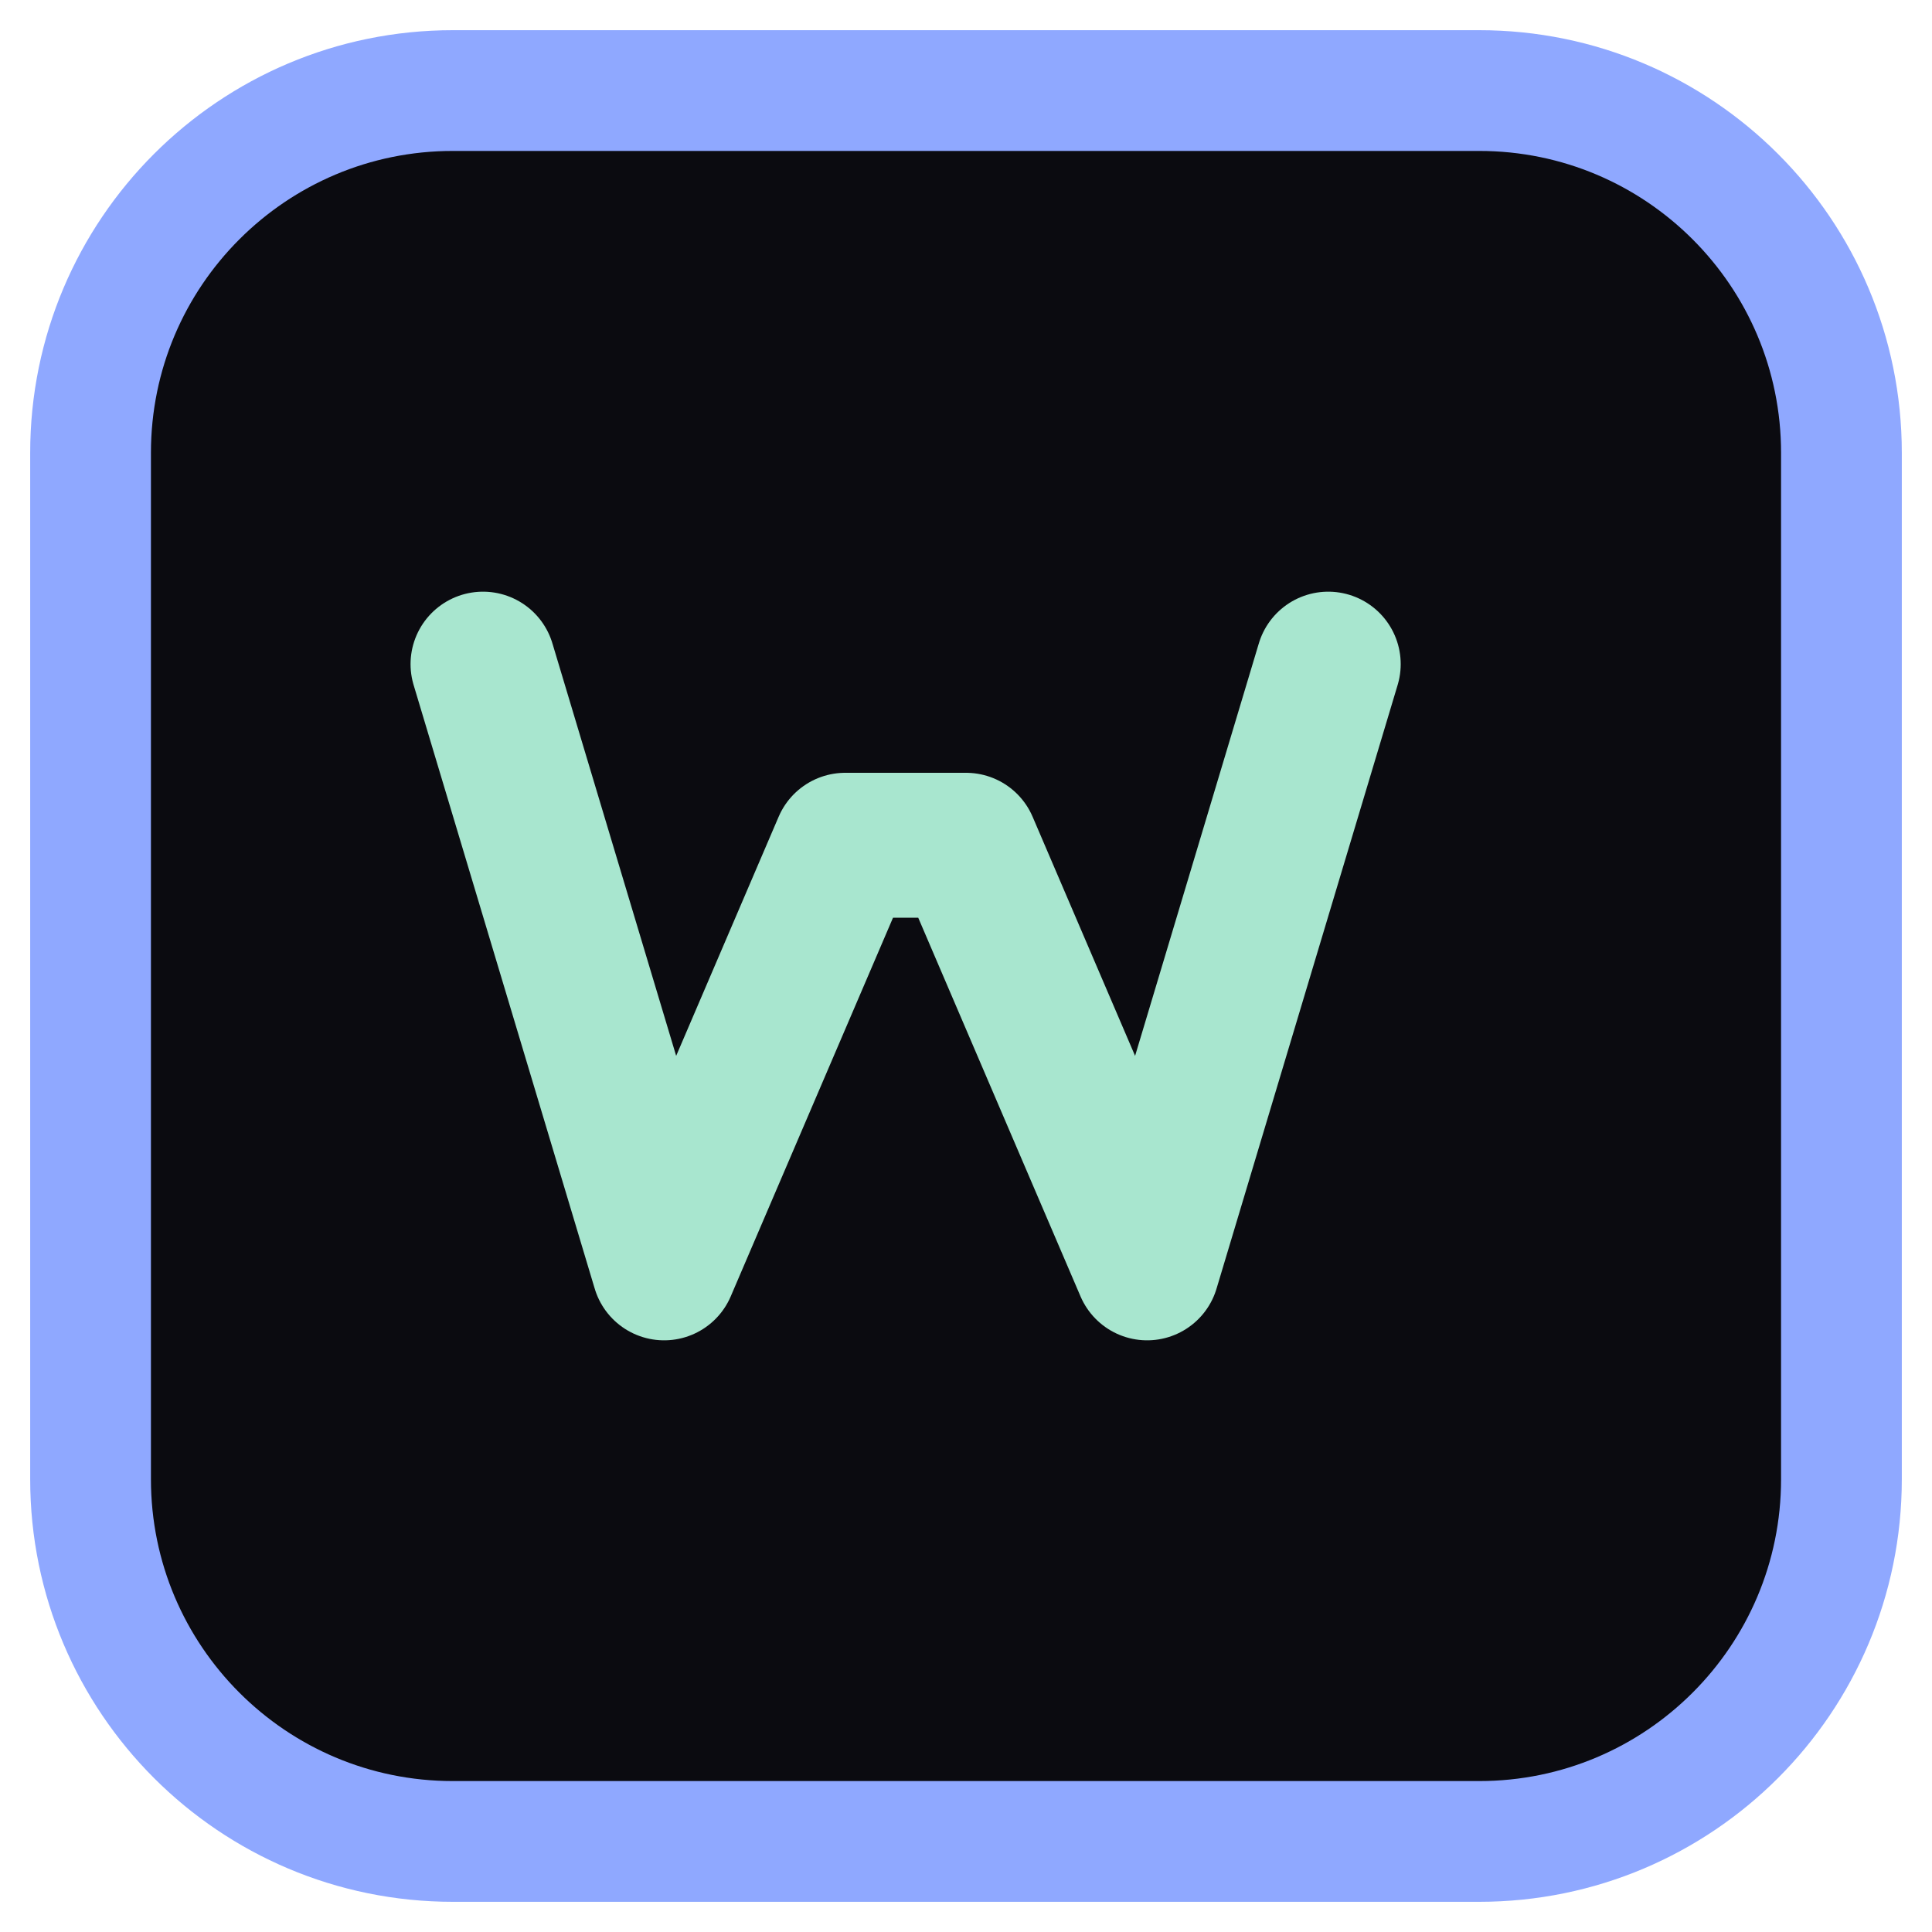
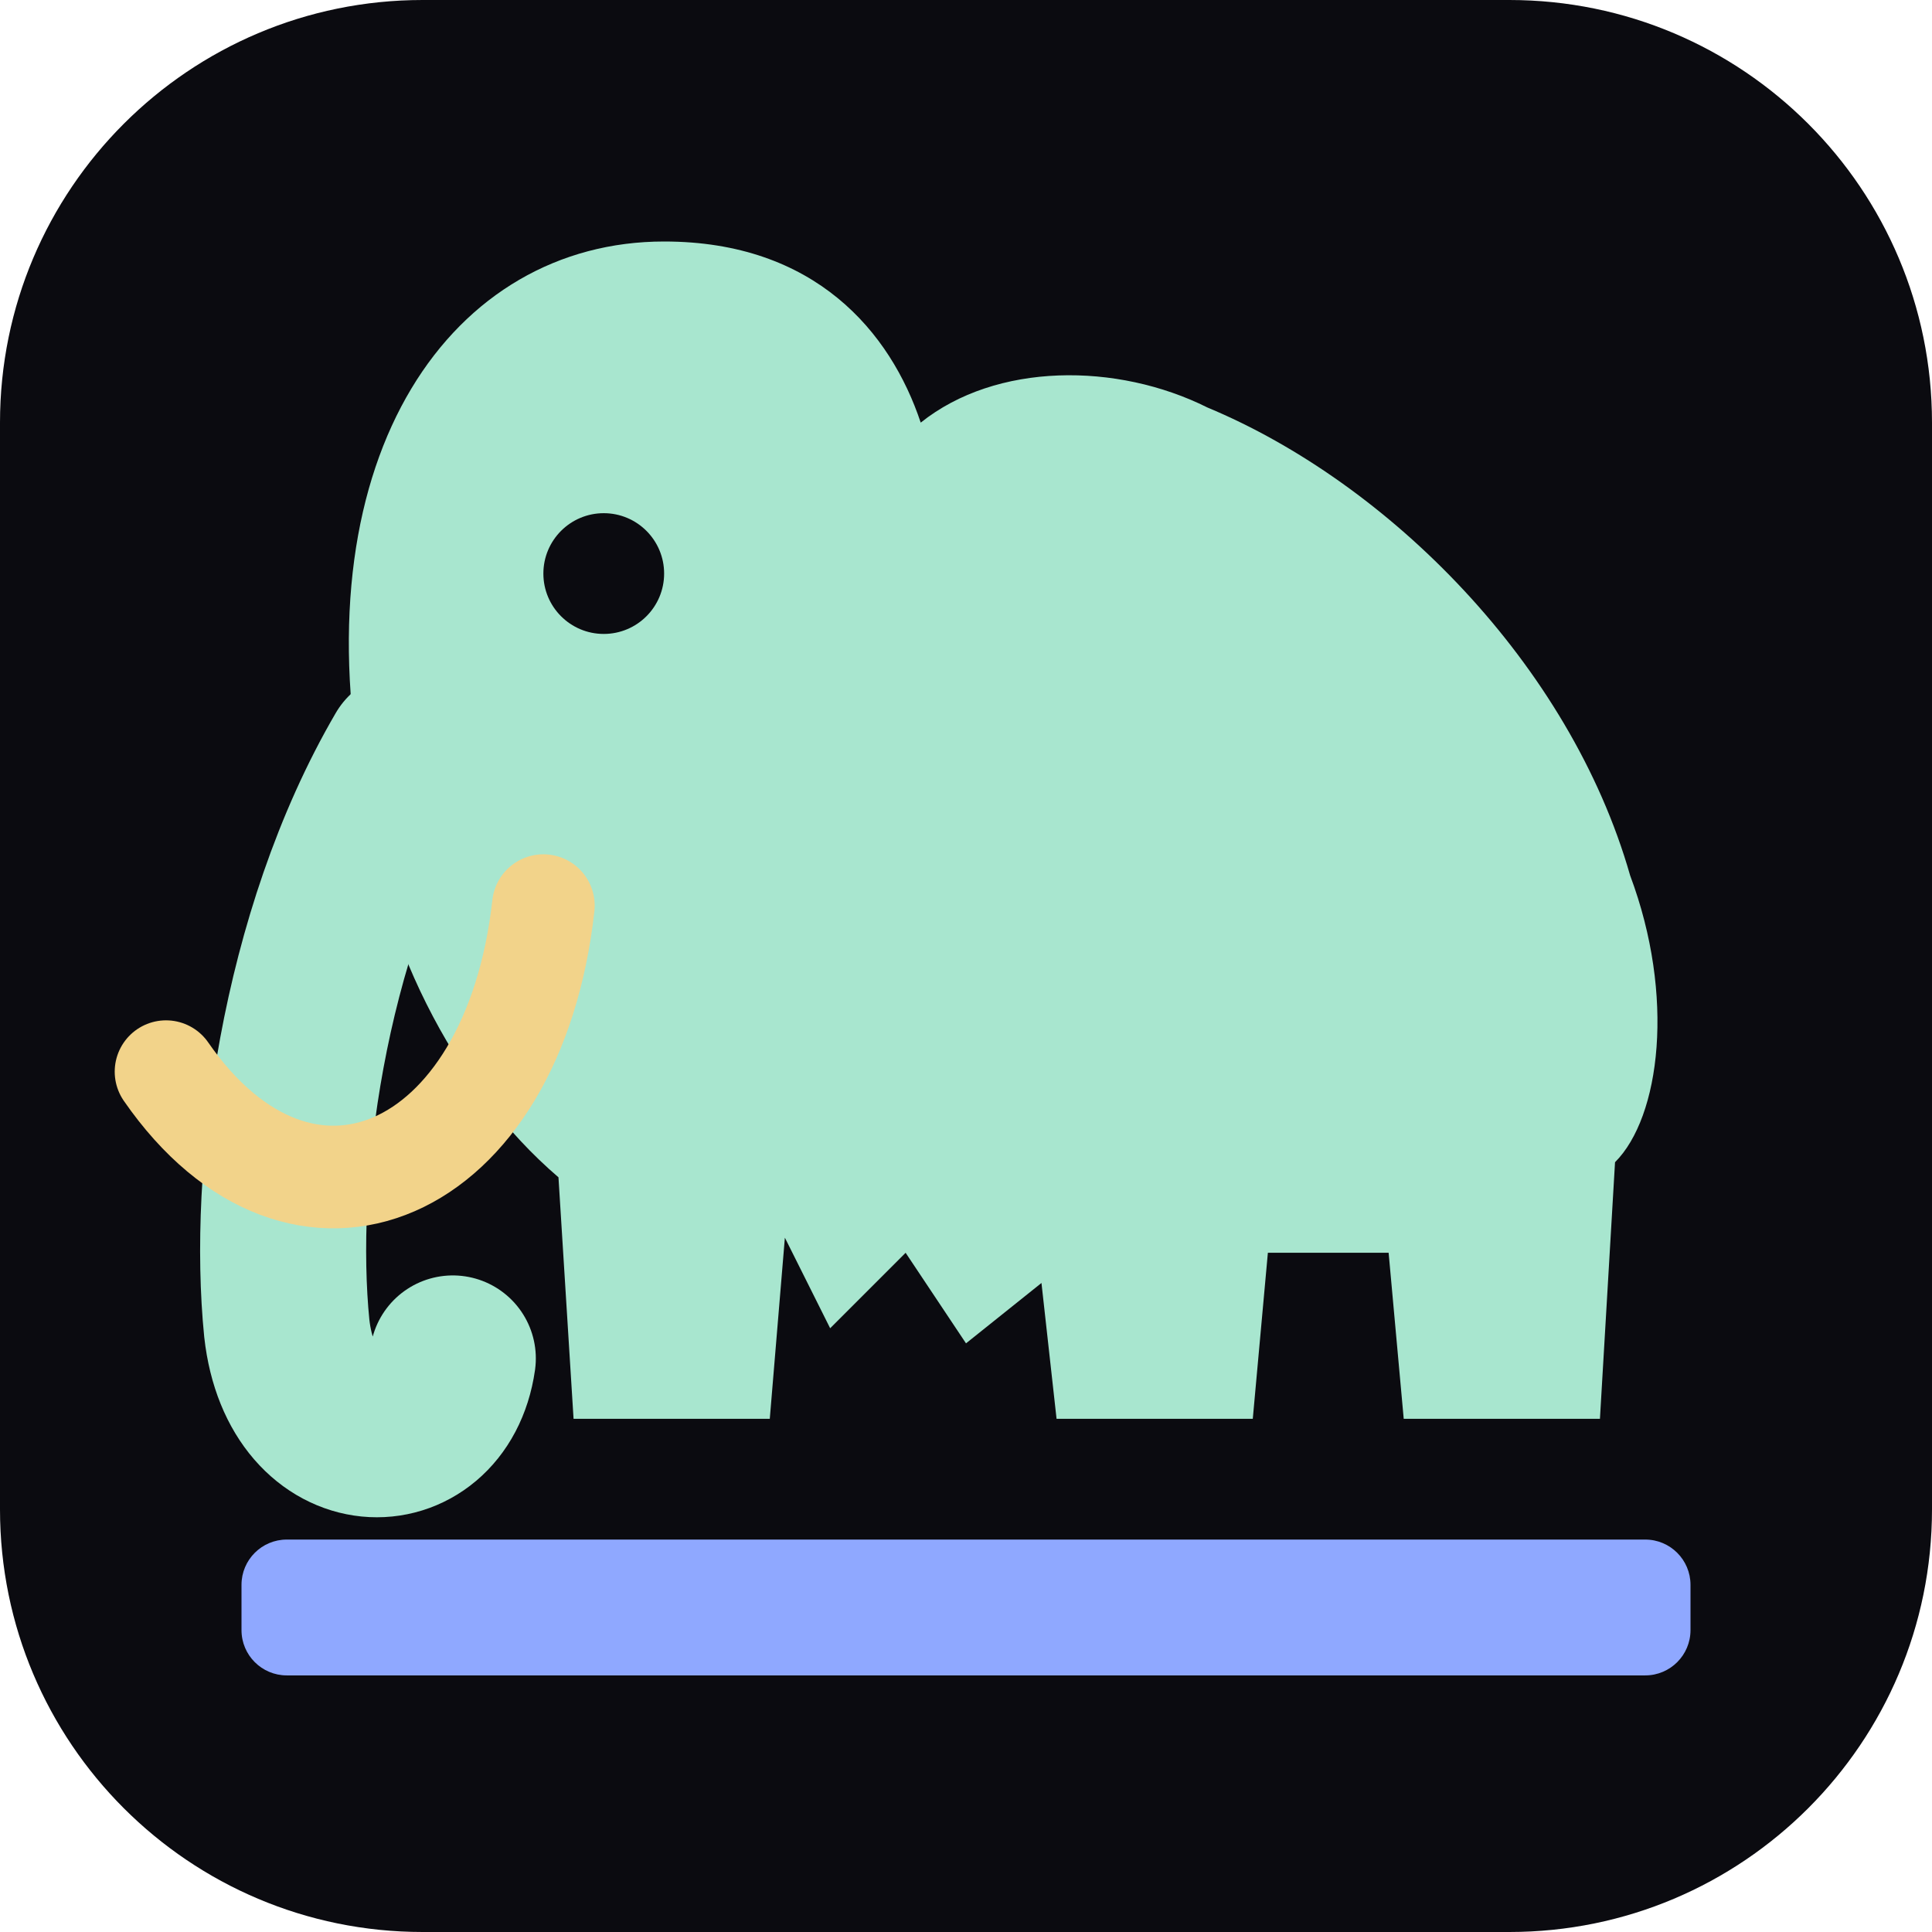
- <svg xmlns="http://www.w3.org/2000/svg" viewBox="0 0 32 32">
-   <rect x="1.5" y="1.5" width="29" height="29" rx="6" fill="#0b0b10" stroke="#8fa8ff" stroke-width="2" />
-   <path d="M8 11l3 10 3-7 2 0 3 7 3-10" fill="none" stroke="#a8e6cf" stroke-width="2.4" stroke-linecap="round" stroke-linejoin="round" />
+ <svg xmlns="http://www.w3.org/2000/svg" role="img" aria-label="Wooly" viewBox="0 0 64 64">
+   <rect x="0" y="0" width="64" height="64" rx="14" fill="#0b0b10" />
+   <path d="M12 26 C10 15 15 8 22 8 C27 8 29.5 11 30.5 14 C33 12 37 12 40 13.5 C46 16 52 22 54 29            C55.5 33 55 37 53.5 38.5 L53 47 L46.5 47 L46 41.5 L42 41.5 L41.5 47 L35 47 L34.5 42.5            L32 44.5 L30 41.5 L27.5 44 L26 41 L25.5 47 L19 47 L18.5 39 C15 36 12.5 31 12 26 Z" fill="#a8e6cf" />
+   <path d="M13.5 25 C10 31 9 39 9.5 44 C10 48.5 14.5 48.5 15 45" fill="none" stroke="#a8e6cf" stroke-width="5.5" stroke-linecap="round" />
+   <path d="M18 30 C17 39 10 42 5.5 35.5" fill="none" stroke="#f2d38a" stroke-width="3.4" stroke-linecap="round" />
+   <circle cx="20" cy="19" r="2" fill="#0b0b10" />
+   <rect x="8" y="51" width="48" height="4.5" rx="1.5" fill="#8fa8ff" />
</svg>
